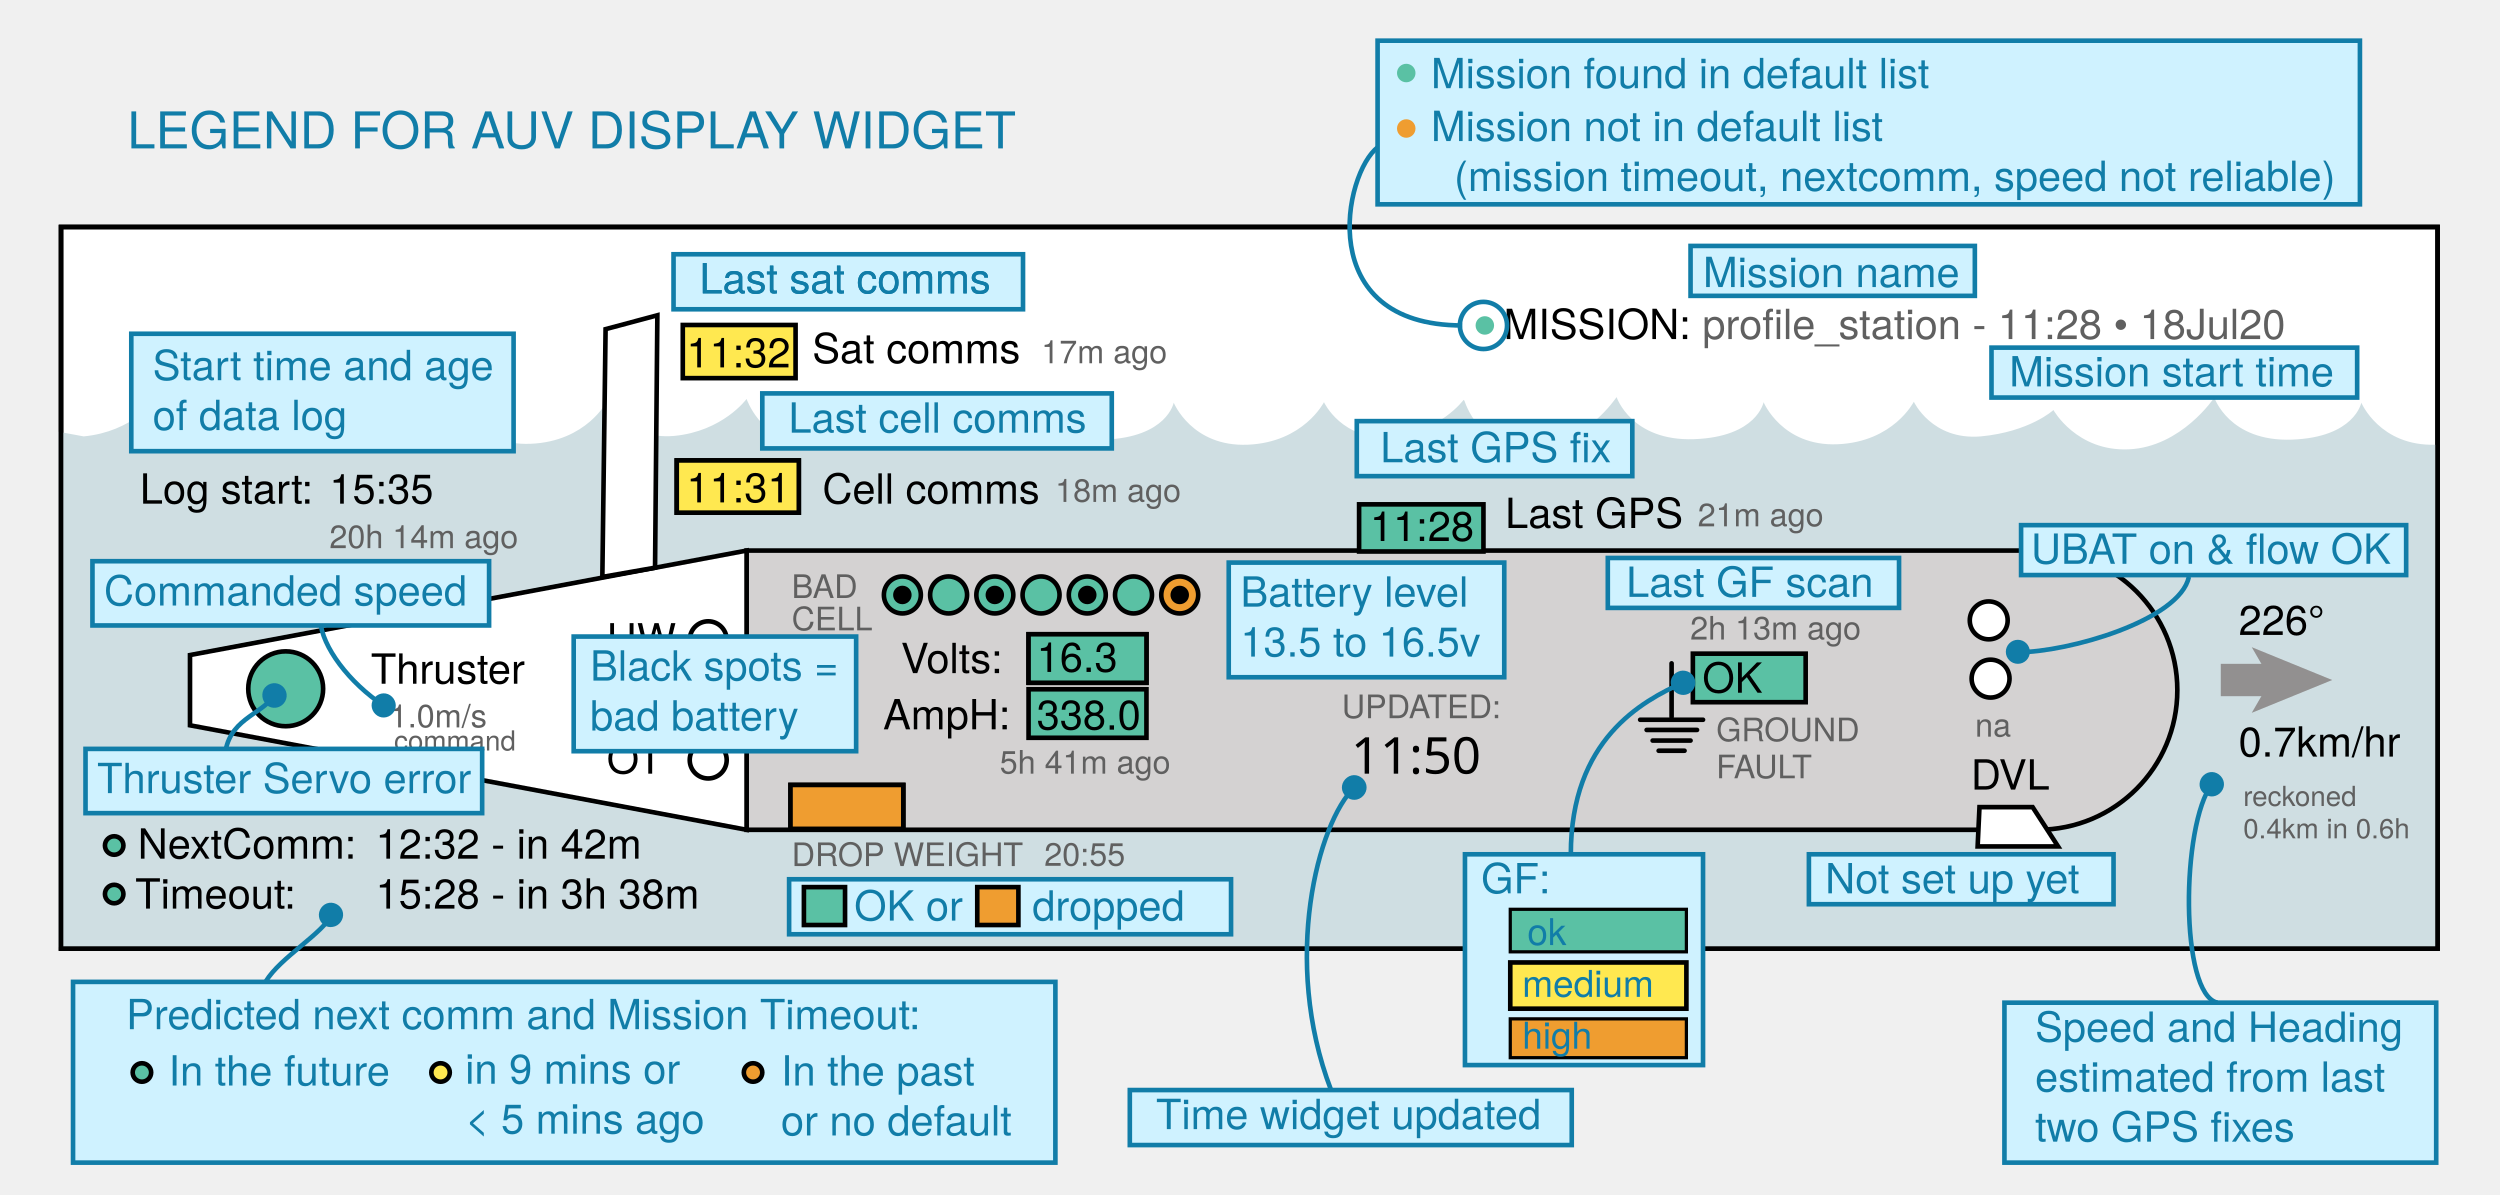
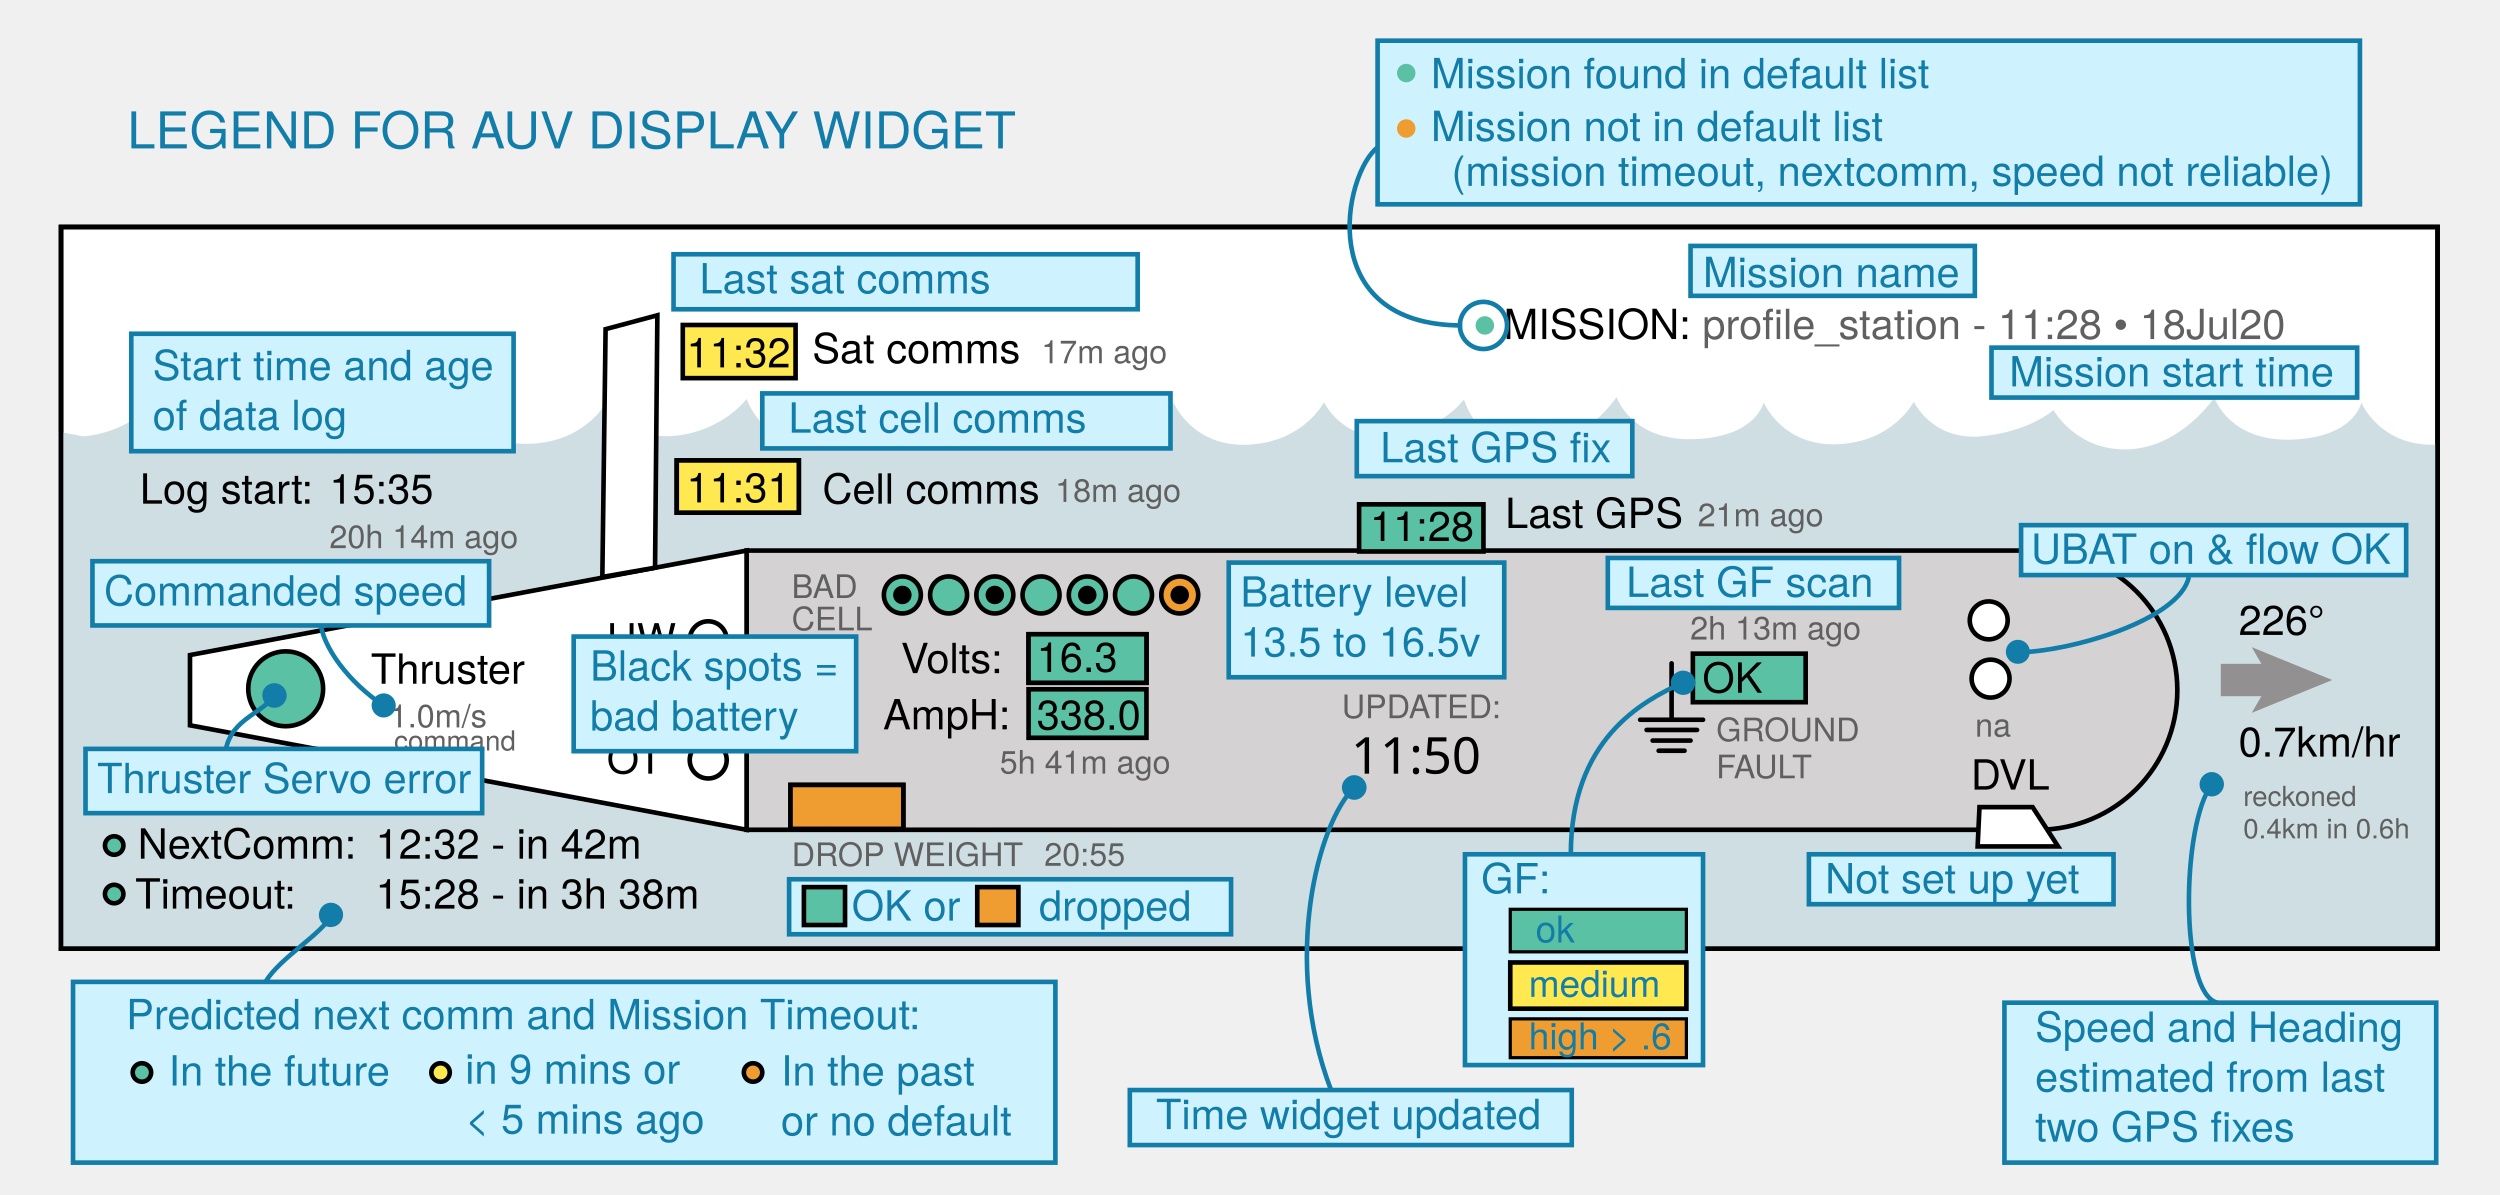
<svg xmlns="http://www.w3.org/2000/svg" version="1.1" x="0px" y="0px" viewBox="0 0 540.8 258.4" style="enable-background:new 0 0 540.8 258.4;" xml:space="preserve">
  <style type="text/css">
	.st0{fill:#FFFFFF;stroke:#000000;}
	.st1{fill:#CFDEE2;}
	.st2{fill:none;}
	.st3{fill:none;stroke:#000000;}
	.st4{fill:#D4D2D2;stroke:#000000;}
	.st5{font-family:'HelveticaNeue';}
	.st6{font-size:9px;}
	.st7{fill:#EF9D30;stroke:#000000;}
	.st8{fill:none;stroke:#000000;stroke-linecap:round;}
	.st9{fill:#5AC1A4;stroke:#000000;}
	.st10{fill:#5AC1A4;}
	.st11{fill:#FFE850;stroke:#000000;}
	.st12{fill:#606060;}
	.st13{font-size:7px;}
	.st14{font-family:'HelveticaNeue-Medium';}
	.st15{font-size:11px;}
	.st16{font-size:6px;}
	.st17{fill:#929090;}
	.st18{fill:none;stroke:#117DA8;stroke-miterlimit:10;}
	.st19{fill:#117DA8;}
	.st20{fill:#CFF2FF;stroke:#117DA8;stroke-miterlimit:10;}
	.st21{enable-background:new    ;}
	.st22{fill:#EF9D30;}
	.st23{fill:#EF9D30;stroke:#000000;stroke-width:0.7;}
	.st24{fill:#5AC1A4;stroke:#000000;stroke-width:0.7;}
	.st25{font-size:8px;}
</style>
  <g id="Layer_1">
    <rect x="13.2" y="49.1" class="st0" width="514.1" height="156.1" />
    <g transform="translate(0 8)">
      <g>
        <path class="st1" d="M526.9,88.2v108.7H12.7V85.4l5.4,1c10.6-1,15.7-8,15.7-8l0.2,0.2c0,0,3.2,10.8,14.5,10.3     C59.9,88.5,67,77.8,67,77.8s3.2,9.6,16.8,9.1c13.6-0.5,15-8,15-8s3.9,9.6,16,9.1c12.1-0.5,16.5-9.2,16.5-9.2s3.9,8.4,14.5,7.5     c10.6-1,15.7-8,15.7-8s3.1,8.9,11.6,8.9s16-8.4,16-8.4s3.2,10.8,14.5,10.3C215,88.6,222.1,78,222.1,78s3.2,9.6,16.8,9.1     s15-8,15-8s3.9,9.6,16,9.1c12.1-0.5,16.5-9.2,16.5-9.2s3.9,8.4,14.5,7.5c10.6-1,15.7-8,15.7-8l0.2,0.2c0,0,3.2,10.8,14.5,10.3     c11.3-0.4,18.4-11.1,18.4-11.1s3.2,9.6,16.8,9.1s15-8,15-8s4,9.6,16,9.1c12.1-0.5,16.5-9.2,16.5-9.2s3.9,8.4,14.5,7.5     c10.6-1,15.7-5.7,15.7-5.7s5,9,16.3,8.5C471.9,88.7,479,78,479,78s3.2,9.6,16.8,9.1s15-8,15-8S514.8,88.6,526.9,88.2" />
      </g>
    </g>
    <rect x="13.2" y="169.1" class="st2" width="514.1" height="36.1" />
    <rect x="13.2" y="49.1" class="st3" width="514.1" height="156.1" />
    <line class="st2" x1="137" y1="179.6" x2="155" y2="169.1" />
    <path class="st2" d="M23.3,210.5c0,0,7.4-8.9,20.8-8.9s20.9,8.9,42.1,8.9s29.8-19,47.7-28.9" />
    <path class="st4" d="M440.8,179.5H161.5v-60.4h279.3c16.7,0,30.2,13.5,30.2,30.2l0,0C471,166,457.5,179.5,440.8,179.5z" />
    <polygon class="st0" points="41.1,156.9 161.5,179.5 161.5,119.1 41.1,141.7  " />
    <polygon class="st0" points="141.7,122.8 130.3,124.8 131,71.2 142.2,68.2  " />
    <text transform="matrix(1 0 0 1 131.2485 141.3537)" class="st5 st6">HW</text>
    <text transform="matrix(1 0 0 1 131.2485 154.3537)" class="st5 st6">SW</text>
    <text transform="matrix(1 0 0 1 131.2485 167.3537)" class="st5 st6">OT</text>
    <circle class="st0" cx="153.2" cy="138.4" r="4" />
    <circle class="st0" cx="153.2" cy="151.4" r="4" />
    <circle class="st0" cx="153.2" cy="164.4" r="4" />
    <rect x="171" y="169.8" class="st7" width="24.4" height="9.5" />
    <g>
      <line class="st8" x1="361.6" y1="143.5" x2="361.6" y2="155.1" />
      <line class="st8" x1="354.8" y1="155.7" x2="368.4" y2="155.7" />
      <line class="st8" x1="356.2" y1="157.9" x2="367.1" y2="157.9" />
      <line class="st8" x1="357.5" y1="160.2" x2="365.7" y2="160.2" />
    </g>
    <line class="st8" x1="358.8" y1="162.4" x2="364.4" y2="162.4" />
    <circle class="st9" cx="61.8" cy="149" r="8.1" />
    <g>
      <circle class="st9" cx="195.2" cy="128.7" r="4" />
      <circle class="st9" cx="205.2" cy="128.7" r="4" />
      <circle class="st9" cx="215.2" cy="128.7" r="4" />
      <circle class="st9" cx="225.2" cy="128.7" r="4" />
      <circle class="st9" cx="235.2" cy="128.7" r="4" />
      <circle class="st9" cx="245.2" cy="128.7" r="4" />
      <circle class="st7" cx="255.2" cy="128.7" r="4" />
    </g>
    <circle class="st10" cx="321.2" cy="70.4" r="2" />
    <circle class="st2" cx="321.2" cy="80.9" r="1.6" />
    <circle class="st9" cx="24.7" cy="182.9" r="2" />
    <circle class="st9" cx="24.7" cy="193.4" r="2" />
    <rect x="147.7" y="70.3" class="st11" width="24.4" height="11.5" />
    <rect x="146.4" y="99.6" class="st11" width="26.4" height="11.3" />
    <rect x="294" y="109.1" class="st9" width="26.9" height="10.2" />
    <rect x="222.5" y="149.1" class="st9" width="25.5" height="10.5" />
    <rect x="222.5" y="137.2" class="st9" width="25.5" height="10.5" />
    <rect x="171" y="169.8" class="st7" width="24.4" height="9.5" />
    <rect x="146.4" y="99.6" class="st11" width="26.4" height="11.3" />
    <rect x="222.5" y="137.2" class="st9" width="25.5" height="10.5" />
    <rect x="366.2" y="141.4" class="st9" width="24.4" height="10.5" />
    <polygon class="st0" points="428.2,174.6 439.7,174.6 445.2,183.1 427.8,183.1  " />
    <ellipse transform="matrix(0.1602 -0.9871 0.9871 0.1602 149.466 547.2635)" class="st2" cx="396.3" cy="185.8" rx="5.9" ry="5.9" />
    <circle class="st0" cx="430.2" cy="134.2" r="4.1" />
    <circle class="st0" cx="430.6" cy="146.8" r="4.1" />
    <text transform="matrix(1 0 0 1 427.2485 159.3537)" class="st12 st5 st13">na</text>
    <text transform="matrix(1 0 0 1 368.2485 73.3537)" class="st12 st5 st6">profile_station - 11:28 • 18Jul20</text>
    <text transform="matrix(1 0 0 1 148.4957 108.6786)" class="st5 st6">11:31</text>
    <text transform="matrix(1 0 0 1 148.4963 79.4791)" class="st5 st6">11:32</text>
    <text transform="matrix(1 0 0 1 296.349 117.0336)" class="st5 st6">11:28</text>
    <text transform="matrix(1 0 0 1 484.2485 137.3537)" class="st5 st6">226°</text>
    <text transform="matrix(1 0 0 1 484.2485 163.6742)" class="st5 st6">0.7km/hr</text>
    <text transform="matrix(1 0 0 1 81.2485 185.7436)" class="st5 st6">12:32 - in 42m</text>
    <text transform="matrix(1 0 0 1 81.2485 196.5436)" class="st5 st6">15:28 - in 3h 38m</text>
    <text transform="matrix(1 0 0 1 225.2485 78.5761)" class="st12 st5 st13">17m ago</text>
    <text transform="matrix(1 0 0 1 71.2485 108.9576)" class="st5 st6">15:35</text>
    <text transform="matrix(1 0 0 1 71.2485 118.5761)" class="st12 st5 st13">20h 14m ago</text>
    <text transform="matrix(1 0 0 1 228.2485 108.5761)" class="st12 st5 st13">18m ago</text>
    <text transform="matrix(1 0 0 1 224.2485 145.3468)" class="st5 st6">16.3</text>
    <text transform="matrix(1 0 0 1 224.2485 157.8454)" class="st5 st6">338.0</text>
    <text transform="matrix(1 0 0 1 216.2485 167.3537)" class="st12 st5 st13">5h 41m ago</text>
    <text transform="matrix(1 0 0 1 225.8867 187.2882)" class="st12 st5 st13">20:55</text>
    <text transform="matrix(1 0 0 1 365.6114 138.3473)" class="st12 st5 st13">2h 13m ago</text>
    <text transform="matrix(1 0 0 1 367.2485 113.8537)" class="st12 st5 st13">21m ago</text>
    <text transform="matrix(1 0 0 1 368.2485 149.851)" class="st5 st6">OK</text>
    <text transform="matrix(1 0 0 1 84.3097 157.3537)" class="st12 st5 st13">1.0m/s</text>
    <text transform="matrix(1 0 0 1 286.2485 142.0872)" class="st14 st15">BRIZO</text>
    <text transform="matrix(1 0 0 1 292.2485 167.3537)" class="st14 st15">11:50</text>
    <text transform="matrix(1 0 0 1 485.2485 181.3537)" class="st12 st5 st16">0.4km in 0.6h</text>
    <text transform="matrix(1 0 0 1 325.2485 73.3537)" class="st5 st6">MISSION:</text>
    <text transform="matrix(1 0 0 1 290.2485 155.3537)" class="st12 st5 st13">UPDATED:</text>
    <g>
      <circle cx="195.2" cy="128.7" r="2" />
      <circle cx="215.2" cy="128.7" r="2" />
      <circle cx="235.2" cy="128.7" r="2" />
      <circle cx="255.2" cy="128.7" r="2" />
      <text transform="matrix(1 0 0 1 171.2485 129.3537)" class="st12 st5 st13">BAD</text>
      <text transform="matrix(1 0 0 1 171.2485 136.3537)" class="st12 st5 st13">CELL</text>
    </g>
    <text transform="matrix(1 0 0 1 485.2485 174.3537)" class="st12 st5 st16">reckoned</text>
    <text transform="matrix(1 0 0 1 85.2485 162.3537)" class="st12 st5 st16">command</text>
    <text transform="matrix(1 0 0 1 194.8885 145.6178)" class="st5 st6">Volts:</text>
    <text transform="matrix(1 0 0 1 191.0276 157.7702)" class="st5 st6">AmpH:</text>
    <text transform="matrix(1 0 0 1 171.2485 187.3537)" class="st12 st5 st13">DROP WEIGHT</text>
    <text transform="matrix(1 0 0 1 29.7938 185.7436)" class="st5 st6">NextComm:</text>
    <text transform="matrix(1 0 0 1 29.2485 196.5436)" class="st5 st6">Timeout: </text>
    <g>
      <text transform="matrix(1 0 0 1 371.2485 160.3537)" class="st12 st5 st13">GROUND</text>
      <text transform="matrix(1 0 0 1 371.2485 168.3537)" class="st12 st5 st13">FAULT</text>
    </g>
    <text transform="matrix(1 0 0 1 426.3441 170.8031)" class="st5 st6">DVL</text>
    <text transform="matrix(1 0 0 1 325.5999 114.2191)" class="st5 st6">Last GPS</text>
    <text transform="matrix(1 0 0 1 175.7026 78.5761)" class="st5 st6">Sat comms</text>
    <text transform="matrix(1 0 0 1 177.8984 108.9576)" class="st5 st6">Cell comms</text>
    <text transform="matrix(1 0 0 1 30.2485 108.9576)" class="st5 st6">Log start:</text>
    <text transform="matrix(1 0 0 1 80.2152 147.9057)" class="st5 st6">Thruster</text>
    <g>
      <rect x="480.4" y="143.6" class="st17" width="11.7" height="7" />
      <g>
        <polygon class="st17" points="504.5,147.1 487.1,154.2 491.2,147.1 487.1,140    " />
      </g>
    </g>
    <path class="st18" d="M316.3,70.4c-32.4,0-25.6-33.1-18.2-38.6" />
    <g>
      <g>
        <path class="st18" d="M364.2,147.6c-9.1,4.1-24.4,12.4-24.4,37.2" />
        <g>
          <path class="st19" d="M363,145.3c1.3-0.6,2.9,0,3.5,1.3c0.6,1.3,0,2.9-1.3,3.5c-1.3,0.6-2.9,0-3.5-1.3      C361,147.5,361.6,145.9,363,145.3z" />
        </g>
      </g>
    </g>
    <circle class="st18" cx="320.9" cy="70.4" r="5.1" />
  </g>
  <g id="Layer_2">
    <rect x="433.6" y="216.9" class="st20" width="93.4" height="34.6" />
    <rect x="316.9" y="184.8" class="st20" width="51.5" height="45.6" />
    <rect x="298" y="8.8" class="st20" width="212.5" height="35.4" />
    <rect x="365.7" y="53.2" class="st20" width="61.5" height="10.8" />
    <rect x="430.8" y="75.2" class="st20" width="79.1" height="10.8" />
    <rect x="437.2" y="113.6" class="st20" width="83.3" height="10.8" />
    <rect x="391.3" y="184.8" class="st20" width="65.9" height="10.8" />
    <text transform="matrix(1 0 0 1 434.6486 83.5911)" class="st19 st5 st6">Mission start time</text>
    <text transform="matrix(1 0 0 1 27.5493 32.1074)" class="st19 st5 st15">LEGEND FOR AUV DISPLAY WIDGET</text>
    <text transform="matrix(1 0 0 1 440.2325 225.3584)" class="st21">
      <tspan x="0" y="0" class="st19 st5 st6">Speed and Heading</tspan>
      <tspan x="0" y="10.8" class="st19 st5 st6">estimated from last</tspan>
      <tspan x="0" y="21.6" class="st19 st5 st6">two GPS fixes</tspan>
    </text>
    <text transform="matrix(1 0 0 1 368.3982 62.1027)" class="st19 st5 st6">Mission name</text>
    <text transform="matrix(1 0 0 1 394.8167 193.2434)" class="st19 st5 st6">Not set up yet</text>
    <rect x="347.8" y="120.7" class="st20" width="63" height="10.8" />
    <text transform="matrix(1 0 0 1 351.7762 129.1205)" class="st19 st5 st6">Last GF scan</text>
    <text transform="matrix(1 0 0 1 439.3318 121.9586)" class="st19 st5 st6">UBAT on &amp; flow OK</text>
    <text transform="matrix(1 0 0 1 309.5522 19.0735)" class="st19 st5 st6">Mission found in default list</text>
-     <text transform="matrix(1 0 0 1 309.5522 30.5092)" class="st21">
-       <tspan x="0" y="0" class="st19 st5 st6">Mission not in default list </tspan>
-       <tspan x="0" y="10.8" class="st19 st5 st6">  (mission timeout, nextcomm, speed not reliable) </tspan>
-     </text>
+     <text transform="matrix(1 0 0 1 309.5522 30.5092)" class="st19 st5 st6">Mission not in default list  </text>
    <circle class="st10" cx="304.2" cy="15.8" r="2" />
    <circle class="st22" cx="304.2" cy="27.8" r="2" />
    <rect x="15.8" y="212.4" class="st20" width="212.5" height="39.1" />
    <text transform="matrix(1 0 0 1 27.2901 222.6425)" class="st19 st5 st6">Predicted next comm and Mission Timeout:</text>
    <circle class="st9" cx="30.7" cy="232" r="2" />
    <circle class="st11" cx="95.3" cy="232" r="2" />
    <circle class="st7" cx="162.9" cy="232" r="2" />
    <rect x="326.7" y="220.4" class="st23" width="38.1" height="8.4" />
    <rect x="326.7" y="208.2" class="st11" width="38.1" height="10" />
    <rect x="326.7" y="196.7" class="st24" width="38.1" height="9.2" />
    <text transform="matrix(1 0 0 1 320.3983 193.2434)" class="st21">
      <tspan x="0" y="0" class="st19 st5 st6">GF:   </tspan>
      <tspan x="0" y="11.2" class="st19 st5 st6">    </tspan>
-       <tspan x="10" y="11.2" class="st19 st5 st25">ok </tspan>
-       <tspan x="0" y="22.4" class="st19 st5 st25">    medium</tspan>
-       <tspan x="0" y="33.6" class="st19 st5 st25">    high</tspan>
+       <tspan x="10" y="11.2" class="st19 st5 st25">        </tspan>
    </text>
    <g>
      <g>
        <path class="st18" d="M478.5,169.6c-6.7,8.8-7,45.6,1.2,47.3" />
        <g>
          <path class="st19" d="M476.7,167.7c1.1-1,2.7-0.9,3.7,0.2c1,1.1,0.9,2.7-0.2,3.7c-1.1,1-2.7,0.9-3.7-0.2      C475.5,170.4,475.6,168.7,476.7,167.7z" />
        </g>
      </g>
    </g>
    <g>
      <g>
        <path class="st18" d="M71.7,197.8c-1.5,3.9-11.1,9.3-14.2,14.5" />
        <g>
          <path class="st19" d="M69,198.3c-0.2-1.4,0.8-2.8,2.2-3c1.4-0.2,2.8,0.8,3,2.2c0.2,1.4-0.8,2.8-2.2,3      C70.6,200.8,69.2,199.8,69,198.3z" />
        </g>
      </g>
    </g>
    <g>
      <g>
        <path class="st18" d="M436.4,141.1c11,0,35.1-6.9,37.1-16.3" />
        <g>
          <circle class="st19" cx="436.5" cy="141" r="2.6" />
        </g>
      </g>
    </g>
    <g>
      <g>
        <path class="st18" d="M83.1,152.7c-7.6-5-13.5-12.9-13.8-18.4" />
        <g>
          <path class="st19" d="M84.4,150.4c1.2,0.8,1.6,2.4,0.8,3.6c-0.8,1.2-2.4,1.6-3.6,0.8c-1.2-0.8-1.6-2.4-0.8-3.6      C81.6,150,83.2,149.6,84.4,150.4z" />
        </g>
      </g>
    </g>
    <g>
      <g>
        <path class="st18" d="M293,170.3c-7.9,7.6-15.8,37.4-5.1,65.4" />
        <g>
          <path class="st19" d="M291.4,168.2c1.2-0.9,2.8-0.6,3.7,0.6c0.9,1.2,0.6,2.8-0.6,3.7c-1.2,0.9-2.8,0.6-3.7-0.6      S290.2,169.1,291.4,168.2z" />
        </g>
      </g>
    </g>
    <g>
      <g>
        <path class="st18" d="M59.5,150.3c-3.2,4.6-10.3,5.2-10.9,13.6" />
        <g>
          <path class="st19" d="M57,149.2c0.7-1.3,2.3-1.8,3.6-1.1c1.3,0.7,1.8,2.3,1.1,3.6c-0.7,1.3-2.3,1.8-3.6,1.1      C56.9,152.1,56.4,150.5,57,149.2z" />
        </g>
      </g>
    </g>
    <rect x="244.4" y="235.8" class="st20" width="95.6" height="11.9" />
    <text transform="matrix(1 0 0 1 250.0654 244.2477)" class="st19 st5 st6">Time widget updated</text>
    <text transform="matrix(1 0 0 1 36.4543 234.8258)" class="st19 st5 st6">In the future</text>
    <text transform="matrix(1 0 0 1 100.6253 234.4354)" class="st21">
      <tspan x="0" y="0" class="st19 st5 st6">in 9 mins or</tspan>
      <tspan x="46.9" y="0" class="st19 st5 st6"> </tspan>
      <tspan x="0" y="10.8" class="st19 st5 st6">&lt; 5 mins ago</tspan>
    </text>
    <text transform="matrix(1 0 0 1 168.9319 234.8258)" class="st21">
      <tspan x="0" y="0" class="st19 st5 st6">In the past</tspan>
      <tspan x="0" y="10.8" class="st19 st5 st6">or no default</tspan>
    </text>
-     <rect x="145.7" y="55" class="st20" width="75.6" height="11.9" />
-     <rect x="164.9" y="85.1" class="st20" width="75.6" height="11.9" />
-     <text transform="matrix(1 0 0 1 151.3148 63.4639)" class="st19 st5 st6">Last sat comms </text>
+     <rect x="145.7" y="55" class="st20" width="100.4" height="11.9" />
+     <rect x="164.9" y="85.1" class="st20" width="88.3" height="11.9" />
    <text transform="matrix(1 0 0 1 151.3148 63.4639)" class="st19 st5 st6">Last sat comms </text>
    <text transform="matrix(1 0 0 1 170.5626 93.5899)" class="st19 st5 st6">Last cell comms </text>
    <rect x="28.4" y="72.2" class="st20" width="82.7" height="25.4" />
    <text transform="matrix(1 0 0 1 33.0229 82.2377)" class="st21">
      <tspan x="0" y="0" class="st19 st5 st6">Start time and age</tspan>
      <tspan x="0" y="10.8" class="st19 st5 st6">of data log</tspan>
    </text>
    <rect x="293.5" y="91.1" class="st20" width="59.6" height="11.9" />
    <text transform="matrix(1 0 0 1 298.588 99.9923)" class="st19 st5 st6">Last GPS fix</text>
    <text transform="matrix(1 0 0 1 273.2951 131.2306)" class="st21">
      <tspan x="0" y="0" class="st19 st5 st6">Battery level</tspan>
      <tspan x="0" y="10.8" class="st19 st5 st6">13.5 to 16.5v</tspan>
    </text>
    <rect x="265.8" y="121.7" class="st20" width="59.6" height="24.8" />
    <text transform="matrix(1 0 0 1 268.3311 131.2306)" class="st21">
      <tspan x="0" y="0" class="st19 st5 st6">Battery level</tspan>
      <tspan x="0" y="10.8" class="st19 st5 st6">13.5 to 16.5v</tspan>
    </text>
    <rect x="124.1" y="137.7" class="st20" width="61.1" height="24.8" />
    <text transform="matrix(1 0 0 1 127.6565 147.2306)" class="st21">
      <tspan x="0" y="0" class="st19 st5 st6">Black spots =</tspan>
      <tspan x="0" y="10.8" class="st19 st5 st6">bad battery</tspan>
    </text>
    <rect x="20" y="121.4" class="st20" width="85.8" height="13.9" />
    <rect x="18.5" y="162" class="st20" width="85.8" height="13.9" />
    <text transform="matrix(1 0 0 1 22.4912 130.9908)" class="st19 st5 st6">Commanded speed</text>
    <text transform="matrix(1 0 0 1 21.0029 171.573)" class="st19 st5 st6">Thruster Servo error</text>
    <rect x="170.7" y="190.2" class="st20" width="95.6" height="11.9" />
-     <text transform="matrix(1 0 0 1 179.776 199.1396)" class="st19 st5 st6">  OK or      dropped</text>
+     <text transform="matrix(1 0 0 1 184.2473 199.1399)" class="st19 st5 st6">OK or      </text>
    <rect x="173.9" y="191.9" class="st9" width="8.9" height="8.2" />
    <rect x="211.4" y="191.9" class="st7" width="8.9" height="8.2" />
+     <text transform="matrix(1 0 0 1 224.7519 199.1396)" class="st19 st5 st6">dropped</text>
+     <text transform="matrix(1 0 0 1 314.0085 40.2036)" class="st19 st5 st6">(mission timeout, nextcomm, speed not reliable)</text>
+     <text transform="matrix(1 0 0 1 332.19 203.8692)" class="st19 st5 st25">ok </text>
+     <text transform="matrix(1 0 0 1 330.6996 215.6415)" class="st19 st5 st25">medium</text>
+     <text transform="matrix(1 0 0 1 330.6975 226.992)" class="st19 st5 st25">high &gt; .6</text>
  </g>
</svg>
